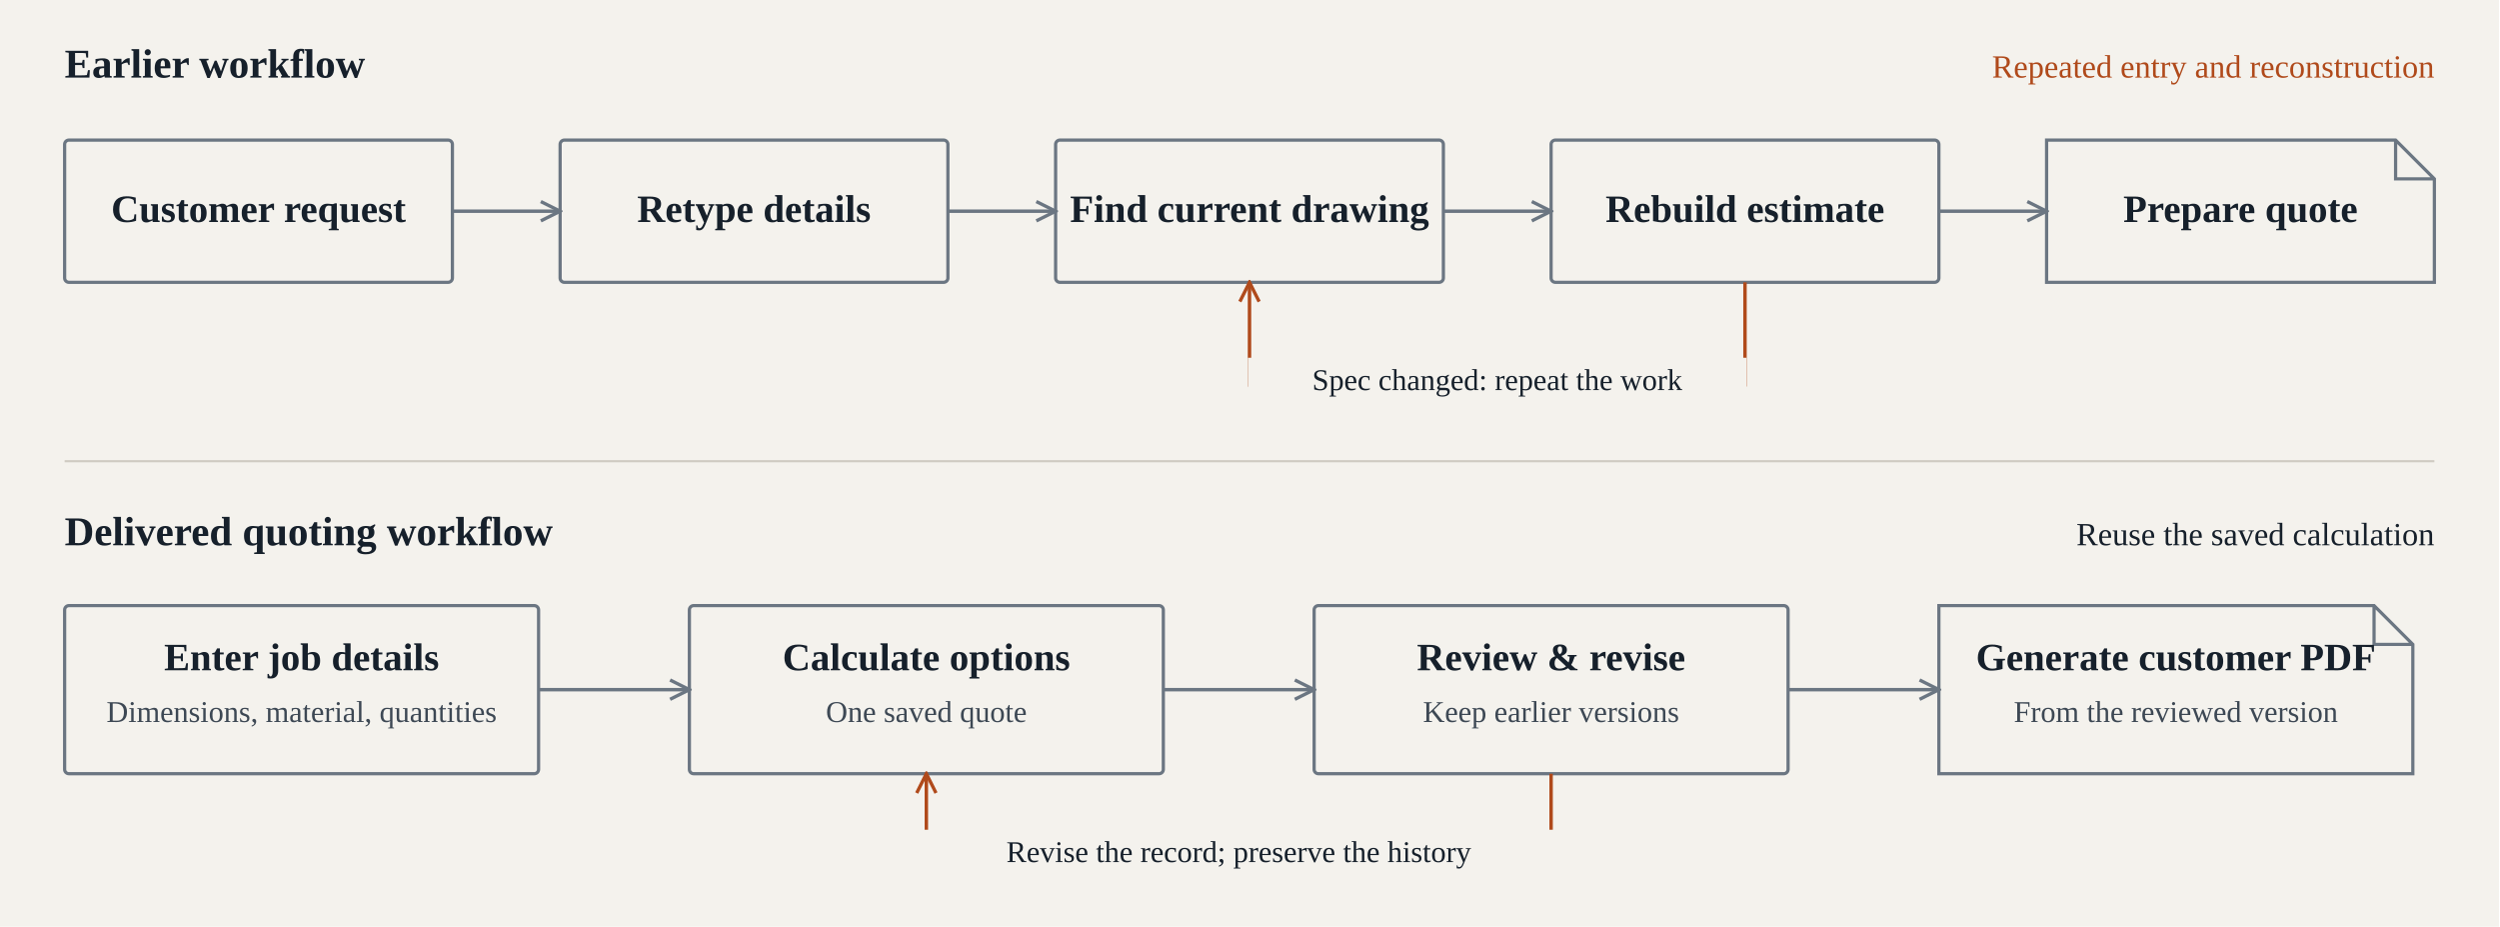
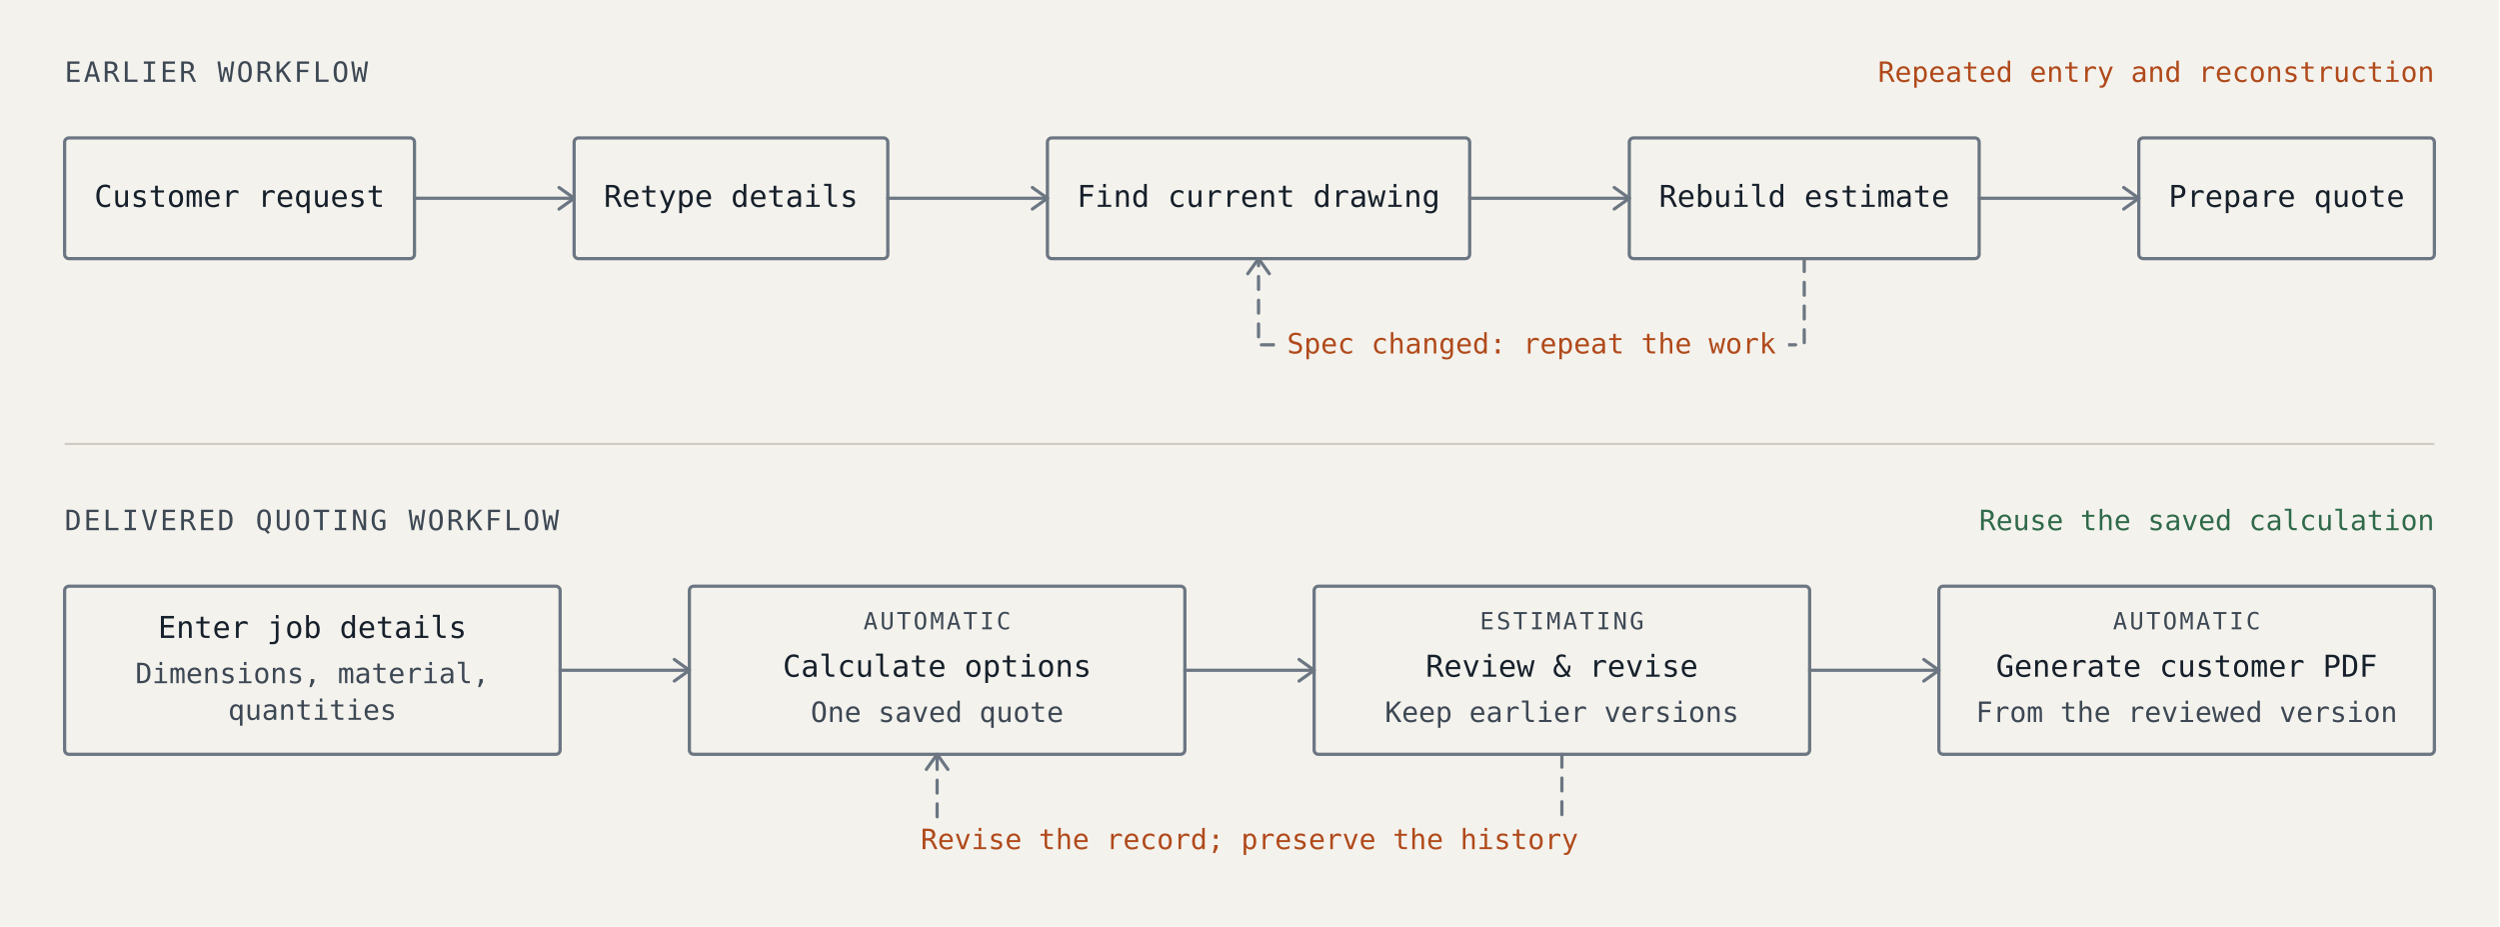
<svg xmlns="http://www.w3.org/2000/svg" width="1160" height="430" viewBox="0 0 1160 430" role="img" aria-labelledby="title description">
  <rect width="100%" height="100%" fill="#F4F2ED" />
  <defs>
-     <marker id="arrow" viewBox="0 0 10 10" refX="9" refY="5" markerWidth="7" markerHeight="7" orient="auto-start-reverse">
-       <path d="M1 1 L9 5 L1 9" fill="none" stroke="#6B7682" stroke-width="1.4" />
-     </marker>
-     <marker id="orange" viewBox="0 0 10 10" refX="9" refY="5" markerWidth="7" markerHeight="7" orient="auto-start-reverse">
-       <path d="M1 1 L9 5 L1 9" fill="none" stroke="#B04A1B" stroke-width="1.4" />
+     <marker id="arrow" viewBox="0 0 10 12" refX="9" refY="6" markerWidth="10" markerHeight="12" markerUnits="userSpaceOnUse" orient="auto-start-reverse">
+       <path d="M2 1 L9 6 L2 11" fill="none" stroke="#6B7682" stroke-width="1.5" stroke-linecap="round" stroke-linejoin="round" />
    </marker>
  </defs>
-   <text x="30" y="36" text-anchor="start" font-family="Source Sans 3, Arial, sans-serif" font-size="19" font-weight="600" fill="#16202B">Earlier workflow</text>
-   <text x="1130" y="36" text-anchor="end" font-family="Source Sans 3, Arial, sans-serif" font-size="15" font-weight="400" fill="#B04A1B">Repeated entry and reconstruction</text>
-   <g fill="#F4F2ED" stroke="#6B7682" stroke-width="1.5">
-     <rect x="30" y="65" width="180" height="66" rx="2" />
+   <text x="30.0" y="38.0" text-anchor="start" font-family="'Source Code Pro', ui-monospace, 'SF Mono', Menlo, Consolas, monospace" font-size="13" font-weight="500" fill="#3D4854" letter-spacing="0.08em">EARLIER WORKFLOW</text>
+   <text x="1130.0" y="38.0" text-anchor="end" font-family="'Source Code Pro', ui-monospace, 'SF Mono', Menlo, Consolas, monospace" font-size="13" font-weight="500" fill="#B04A1B">Repeated entry and reconstruction</text>
+   <g fill="#F4F2ED" stroke="#6B7682" stroke-width="1.5" stroke-linejoin="round">
+     <rect x="30.0" y="64" width="162.4" height="56" rx="2" />
  </g>
-   <text x="120.0" y="103.0" text-anchor="middle" font-family="Source Sans 3, Arial, sans-serif" font-size="18" font-weight="600" fill="#16202B">Customer request</text>
-   <g fill="#F4F2ED" stroke="#6B7682" stroke-width="1.5">
-     <rect x="260" y="65" width="180" height="66" rx="2" />
+   <text x="111.2" y="96.0" text-anchor="middle" font-family="'Source Code Pro', ui-monospace, 'SF Mono', Menlo, Consolas, monospace" font-size="14" font-weight="500" fill="#16202B">Customer request</text>
+   <g fill="#F4F2ED" stroke="#6B7682" stroke-width="1.5" stroke-linejoin="round">
+     <rect x="266.5" y="64" width="145.6" height="56" rx="2" />
  </g>
-   <text x="350.0" y="103.0" text-anchor="middle" font-family="Source Sans 3, Arial, sans-serif" font-size="18" font-weight="600" fill="#16202B">Retype details</text>
-   <g fill="#F4F2ED" stroke="#6B7682" stroke-width="1.5">
-     <rect x="490" y="65" width="180" height="66" rx="2" />
+   <text x="339.3" y="96.0" text-anchor="middle" font-family="'Source Code Pro', ui-monospace, 'SF Mono', Menlo, Consolas, monospace" font-size="14" font-weight="500" fill="#16202B">Retype details</text>
+   <g fill="#F4F2ED" stroke="#6B7682" stroke-width="1.5" stroke-linejoin="round">
+     <rect x="486.2" y="64" width="196.0" height="56" rx="2" />
  </g>
-   <text x="580.0" y="103.0" text-anchor="middle" font-family="Source Sans 3, Arial, sans-serif" font-size="18" font-weight="600" fill="#16202B">Find current drawing</text>
-   <g fill="#F4F2ED" stroke="#6B7682" stroke-width="1.5">
-     <rect x="720" y="65" width="180" height="66" rx="2" />
+   <text x="584.2" y="96.0" text-anchor="middle" font-family="'Source Code Pro', ui-monospace, 'SF Mono', Menlo, Consolas, monospace" font-size="14" font-weight="500" fill="#16202B">Find current drawing</text>
+   <g fill="#F4F2ED" stroke="#6B7682" stroke-width="1.5" stroke-linejoin="round">
+     <rect x="756.3" y="64" width="162.4" height="56" rx="2" />
  </g>
-   <text x="810.0" y="103.0" text-anchor="middle" font-family="Source Sans 3, Arial, sans-serif" font-size="18" font-weight="600" fill="#16202B">Rebuild estimate</text>
-   <g fill="#F4F2ED" stroke="#6B7682" stroke-width="1.5">
-     <path d="M950 65 H1112 L1130 83 V131 H950 Z M1112 65 V83 H1130" />
+   <text x="837.5" y="96.0" text-anchor="middle" font-family="'Source Code Pro', ui-monospace, 'SF Mono', Menlo, Consolas, monospace" font-size="14" font-weight="500" fill="#16202B">Rebuild estimate</text>
+   <g fill="#F4F2ED" stroke="#6B7682" stroke-width="1.5" stroke-linejoin="round">
+     <rect x="992.8" y="64" width="137.2" height="56" rx="2" />
  </g>
-   <text x="1040.0" y="103.0" text-anchor="middle" font-family="Source Sans 3, Arial, sans-serif" font-size="18" font-weight="600" fill="#16202B">Prepare quote</text>
-   <path d="M210 98 H260" fill="none" stroke="#6B7682" stroke-width="1.6" stroke-linejoin="round" stroke-dasharray="none" marker-end="url(#arrow)" />
-   <path d="M440 98 H490" fill="none" stroke="#6B7682" stroke-width="1.6" stroke-linejoin="round" stroke-dasharray="none" marker-end="url(#arrow)" />
-   <path d="M670 98 H720" fill="none" stroke="#6B7682" stroke-width="1.6" stroke-linejoin="round" stroke-dasharray="none" marker-end="url(#arrow)" />
-   <path d="M900 98 H950" fill="none" stroke="#6B7682" stroke-width="1.6" stroke-linejoin="round" stroke-dasharray="none" marker-end="url(#arrow)" />
-   <path d="M810 131 V179 H580 V131" fill="none" stroke="#B04A1B" stroke-width="1.6" stroke-linejoin="round" stroke-dasharray="none" marker-end="url(#orange)" />
-   <rect x="579.25" y="166" width="231.5" height="21" fill="#F4F2ED" />
-   <text x="695" y="181" text-anchor="middle" font-family="Source Sans 3, Arial, sans-serif" font-size="14" font-weight="400" fill="#16202B">Spec changed: repeat the work</text>
-   <path d="M30 214 H1130" stroke="#CFCBC2" />
-   <text x="30" y="253" text-anchor="start" font-family="Source Sans 3, Arial, sans-serif" font-size="19" font-weight="600" fill="#16202B">Delivered quoting workflow</text>
-   <text x="1130" y="253" text-anchor="end" font-family="Source Sans 3, Arial, sans-serif" font-size="15" font-weight="400" fill="#16202B">Reuse the saved calculation</text>
-   <g fill="#F4F2ED" stroke="#6B7682" stroke-width="1.5">
-     <rect x="30" y="281" width="220" height="78" rx="2" />
+   <text x="1061.4" y="96.0" text-anchor="middle" font-family="'Source Code Pro', ui-monospace, 'SF Mono', Menlo, Consolas, monospace" font-size="14" font-weight="500" fill="#16202B">Prepare quote</text>
+   <path d="M192.4 92.0 H266.5" fill="none" stroke="#6B7682" stroke-width="1.5" stroke-linecap="round" stroke-linejoin="round" marker-end="url(#arrow)" />
+   <path d="M412.1 92.0 H486.2" fill="none" stroke="#6B7682" stroke-width="1.5" stroke-linecap="round" stroke-linejoin="round" marker-end="url(#arrow)" />
+   <path d="M682.2 92.0 H756.3" fill="none" stroke="#6B7682" stroke-width="1.5" stroke-linecap="round" stroke-linejoin="round" marker-end="url(#arrow)" />
+   <path d="M918.7 92.0 H992.8" fill="none" stroke="#6B7682" stroke-width="1.5" stroke-linecap="round" stroke-linejoin="round" marker-end="url(#arrow)" />
+   <path d="M837.5 120 V160 H584.2 V120" fill="none" stroke="#6B7682" stroke-width="1.5" stroke-linecap="round" stroke-linejoin="round" stroke-dasharray="6 5" marker-end="url(#arrow)" />
+   <rect x="591.8" y="151" width="238.2" height="18" fill="#F4F2ED" />
+   <text x="710.9" y="164.0" text-anchor="middle" font-family="'Source Code Pro', ui-monospace, 'SF Mono', Menlo, Consolas, monospace" font-size="13" font-weight="500" fill="#B04A1B">Spec changed: repeat the work</text>
+   <path d="M30 206 H1130" stroke="#CFCBC2" />
+   <text x="30.0" y="246.0" text-anchor="start" font-family="'Source Code Pro', ui-monospace, 'SF Mono', Menlo, Consolas, monospace" font-size="13" font-weight="500" fill="#3D4854" letter-spacing="0.08em">DELIVERED QUOTING WORKFLOW</text>
+   <text x="1130.0" y="246.0" text-anchor="end" font-family="'Source Code Pro', ui-monospace, 'SF Mono', Menlo, Consolas, monospace" font-size="13" font-weight="500" fill="#2F6A4A">Reuse the saved calculation</text>
+   <g fill="#F4F2ED" stroke="#6B7682" stroke-width="1.5" stroke-linejoin="round">
+     <rect x="30.0" y="272" width="230.0" height="78" rx="2" />
  </g>
-   <text x="140.0" y="311.0" text-anchor="middle" font-family="Source Sans 3, Arial, sans-serif" font-size="18" font-weight="600" fill="#16202B">Enter job details</text>
-   <text x="140.0" y="335.0" text-anchor="middle" font-family="Source Sans 3, Arial, sans-serif" font-size="14" font-weight="400" fill="#3D4854">Dimensions, material, quantities</text>
-   <g fill="#F4F2ED" stroke="#6B7682" stroke-width="1.5">
-     <rect x="320" y="281" width="220" height="78" rx="2" />
+   <text x="145.0" y="296.0" text-anchor="middle" font-family="'Source Code Pro', ui-monospace, 'SF Mono', Menlo, Consolas, monospace" font-size="14" font-weight="500" fill="#16202B">Enter job details</text>
+   <text x="145.0" y="317.0" text-anchor="middle" font-family="'Source Code Pro', ui-monospace, 'SF Mono', Menlo, Consolas, monospace" font-size="13" font-weight="400" fill="#3D4854">Dimensions, material,</text>
+   <text x="145.0" y="334.0" text-anchor="middle" font-family="'Source Code Pro', ui-monospace, 'SF Mono', Menlo, Consolas, monospace" font-size="13" font-weight="400" fill="#3D4854">quantities</text>
+   <g fill="#F4F2ED" stroke="#6B7682" stroke-width="1.5" stroke-linejoin="round">
+     <rect x="320.0" y="272" width="230.0" height="78" rx="2" />
  </g>
-   <text x="430.0" y="311.0" text-anchor="middle" font-family="Source Sans 3, Arial, sans-serif" font-size="18" font-weight="600" fill="#16202B">Calculate options</text>
-   <text x="430.0" y="335.0" text-anchor="middle" font-family="Source Sans 3, Arial, sans-serif" font-size="14" font-weight="400" fill="#3D4854">One saved quote</text>
-   <g fill="#F4F2ED" stroke="#6B7682" stroke-width="1.5">
-     <rect x="610" y="281" width="220" height="78" rx="2" />
+   <text x="435.0" y="292.0" text-anchor="middle" font-family="'Source Code Pro', ui-monospace, 'SF Mono', Menlo, Consolas, monospace" font-size="11" font-weight="500" fill="#3D4854" letter-spacing="0.1em">AUTOMATIC</text>
+   <text x="435.0" y="314.0" text-anchor="middle" font-family="'Source Code Pro', ui-monospace, 'SF Mono', Menlo, Consolas, monospace" font-size="14" font-weight="500" fill="#16202B">Calculate options</text>
+   <text x="435.0" y="335.0" text-anchor="middle" font-family="'Source Code Pro', ui-monospace, 'SF Mono', Menlo, Consolas, monospace" font-size="13" font-weight="400" fill="#3D4854">One saved quote</text>
+   <g fill="#F4F2ED" stroke="#6B7682" stroke-width="1.5" stroke-linejoin="round">
+     <rect x="610.0" y="272" width="230.0" height="78" rx="2" />
  </g>
-   <text x="720.0" y="311.0" text-anchor="middle" font-family="Source Sans 3, Arial, sans-serif" font-size="18" font-weight="600" fill="#16202B">Review &amp; revise</text>
-   <text x="720.0" y="335.0" text-anchor="middle" font-family="Source Sans 3, Arial, sans-serif" font-size="14" font-weight="400" fill="#3D4854">Keep earlier versions</text>
-   <g fill="#F4F2ED" stroke="#6B7682" stroke-width="1.5">
-     <path d="M900 281 H1102 L1120 299 V359 H900 Z M1102 281 V299 H1120" />
+   <text x="725.0" y="292.0" text-anchor="middle" font-family="'Source Code Pro', ui-monospace, 'SF Mono', Menlo, Consolas, monospace" font-size="11" font-weight="500" fill="#3D4854" letter-spacing="0.1em">ESTIMATING</text>
+   <text x="725.0" y="314.0" text-anchor="middle" font-family="'Source Code Pro', ui-monospace, 'SF Mono', Menlo, Consolas, monospace" font-size="14" font-weight="500" fill="#16202B">Review &amp; revise</text>
+   <text x="725.0" y="335.0" text-anchor="middle" font-family="'Source Code Pro', ui-monospace, 'SF Mono', Menlo, Consolas, monospace" font-size="13" font-weight="400" fill="#3D4854">Keep earlier versions</text>
+   <g fill="#F4F2ED" stroke="#6B7682" stroke-width="1.5" stroke-linejoin="round">
+     <rect x="900.0" y="272" width="230.0" height="78" rx="2" />
  </g>
-   <text x="1010.0" y="311.0" text-anchor="middle" font-family="Source Sans 3, Arial, sans-serif" font-size="18" font-weight="600" fill="#16202B">Generate customer PDF</text>
-   <text x="1010.0" y="335.0" text-anchor="middle" font-family="Source Sans 3, Arial, sans-serif" font-size="14" font-weight="400" fill="#3D4854">From the reviewed version</text>
-   <path d="M250 320 H320" fill="none" stroke="#6B7682" stroke-width="1.6" stroke-linejoin="round" stroke-dasharray="none" marker-end="url(#arrow)" />
-   <path d="M540 320 H610" fill="none" stroke="#6B7682" stroke-width="1.6" stroke-linejoin="round" stroke-dasharray="none" marker-end="url(#arrow)" />
-   <path d="M830 320 H900" fill="none" stroke="#6B7682" stroke-width="1.6" stroke-linejoin="round" stroke-dasharray="none" marker-end="url(#arrow)" />
-   <path d="M720 359 V398 H430 V359" fill="none" stroke="#B04A1B" stroke-width="1.6" stroke-linejoin="round" stroke-dasharray="none" marker-end="url(#orange)" />
-   <rect x="421.75" y="385" width="306.5" height="21" fill="#F4F2ED" />
-   <text x="575" y="400" text-anchor="middle" font-family="Source Sans 3, Arial, sans-serif" font-size="14" font-weight="400" fill="#16202B">Revise the record; preserve the history</text>
+   <text x="1015.0" y="292.0" text-anchor="middle" font-family="'Source Code Pro', ui-monospace, 'SF Mono', Menlo, Consolas, monospace" font-size="11" font-weight="500" fill="#3D4854" letter-spacing="0.1em">AUTOMATIC</text>
+   <text x="1015.0" y="314.0" text-anchor="middle" font-family="'Source Code Pro', ui-monospace, 'SF Mono', Menlo, Consolas, monospace" font-size="14" font-weight="500" fill="#16202B">Generate customer PDF</text>
+   <text x="1015.0" y="335.0" text-anchor="middle" font-family="'Source Code Pro', ui-monospace, 'SF Mono', Menlo, Consolas, monospace" font-size="13" font-weight="400" fill="#3D4854">From the reviewed version</text>
+   <path d="M260.0 311.0 H320.0" fill="none" stroke="#6B7682" stroke-width="1.5" stroke-linecap="round" stroke-linejoin="round" marker-end="url(#arrow)" />
+   <path d="M550.0 311.0 H610.0" fill="none" stroke="#6B7682" stroke-width="1.5" stroke-linecap="round" stroke-linejoin="round" marker-end="url(#arrow)" />
+   <path d="M840.0 311.0 H900.0" fill="none" stroke="#6B7682" stroke-width="1.5" stroke-linecap="round" stroke-linejoin="round" marker-end="url(#arrow)" />
+   <path d="M725.0 350 V390 H435.0 V350" fill="none" stroke="#6B7682" stroke-width="1.5" stroke-linecap="round" stroke-linejoin="round" stroke-dasharray="6 5" marker-end="url(#arrow)" />
+   <rect x="421.9" y="381" width="316.2" height="18" fill="#F4F2ED" />
+   <text x="580.0" y="394.0" text-anchor="middle" font-family="'Source Code Pro', ui-monospace, 'SF Mono', Menlo, Consolas, monospace" font-size="13" font-weight="500" fill="#B04A1B">Revise the record; preserve the history</text>
</svg>
